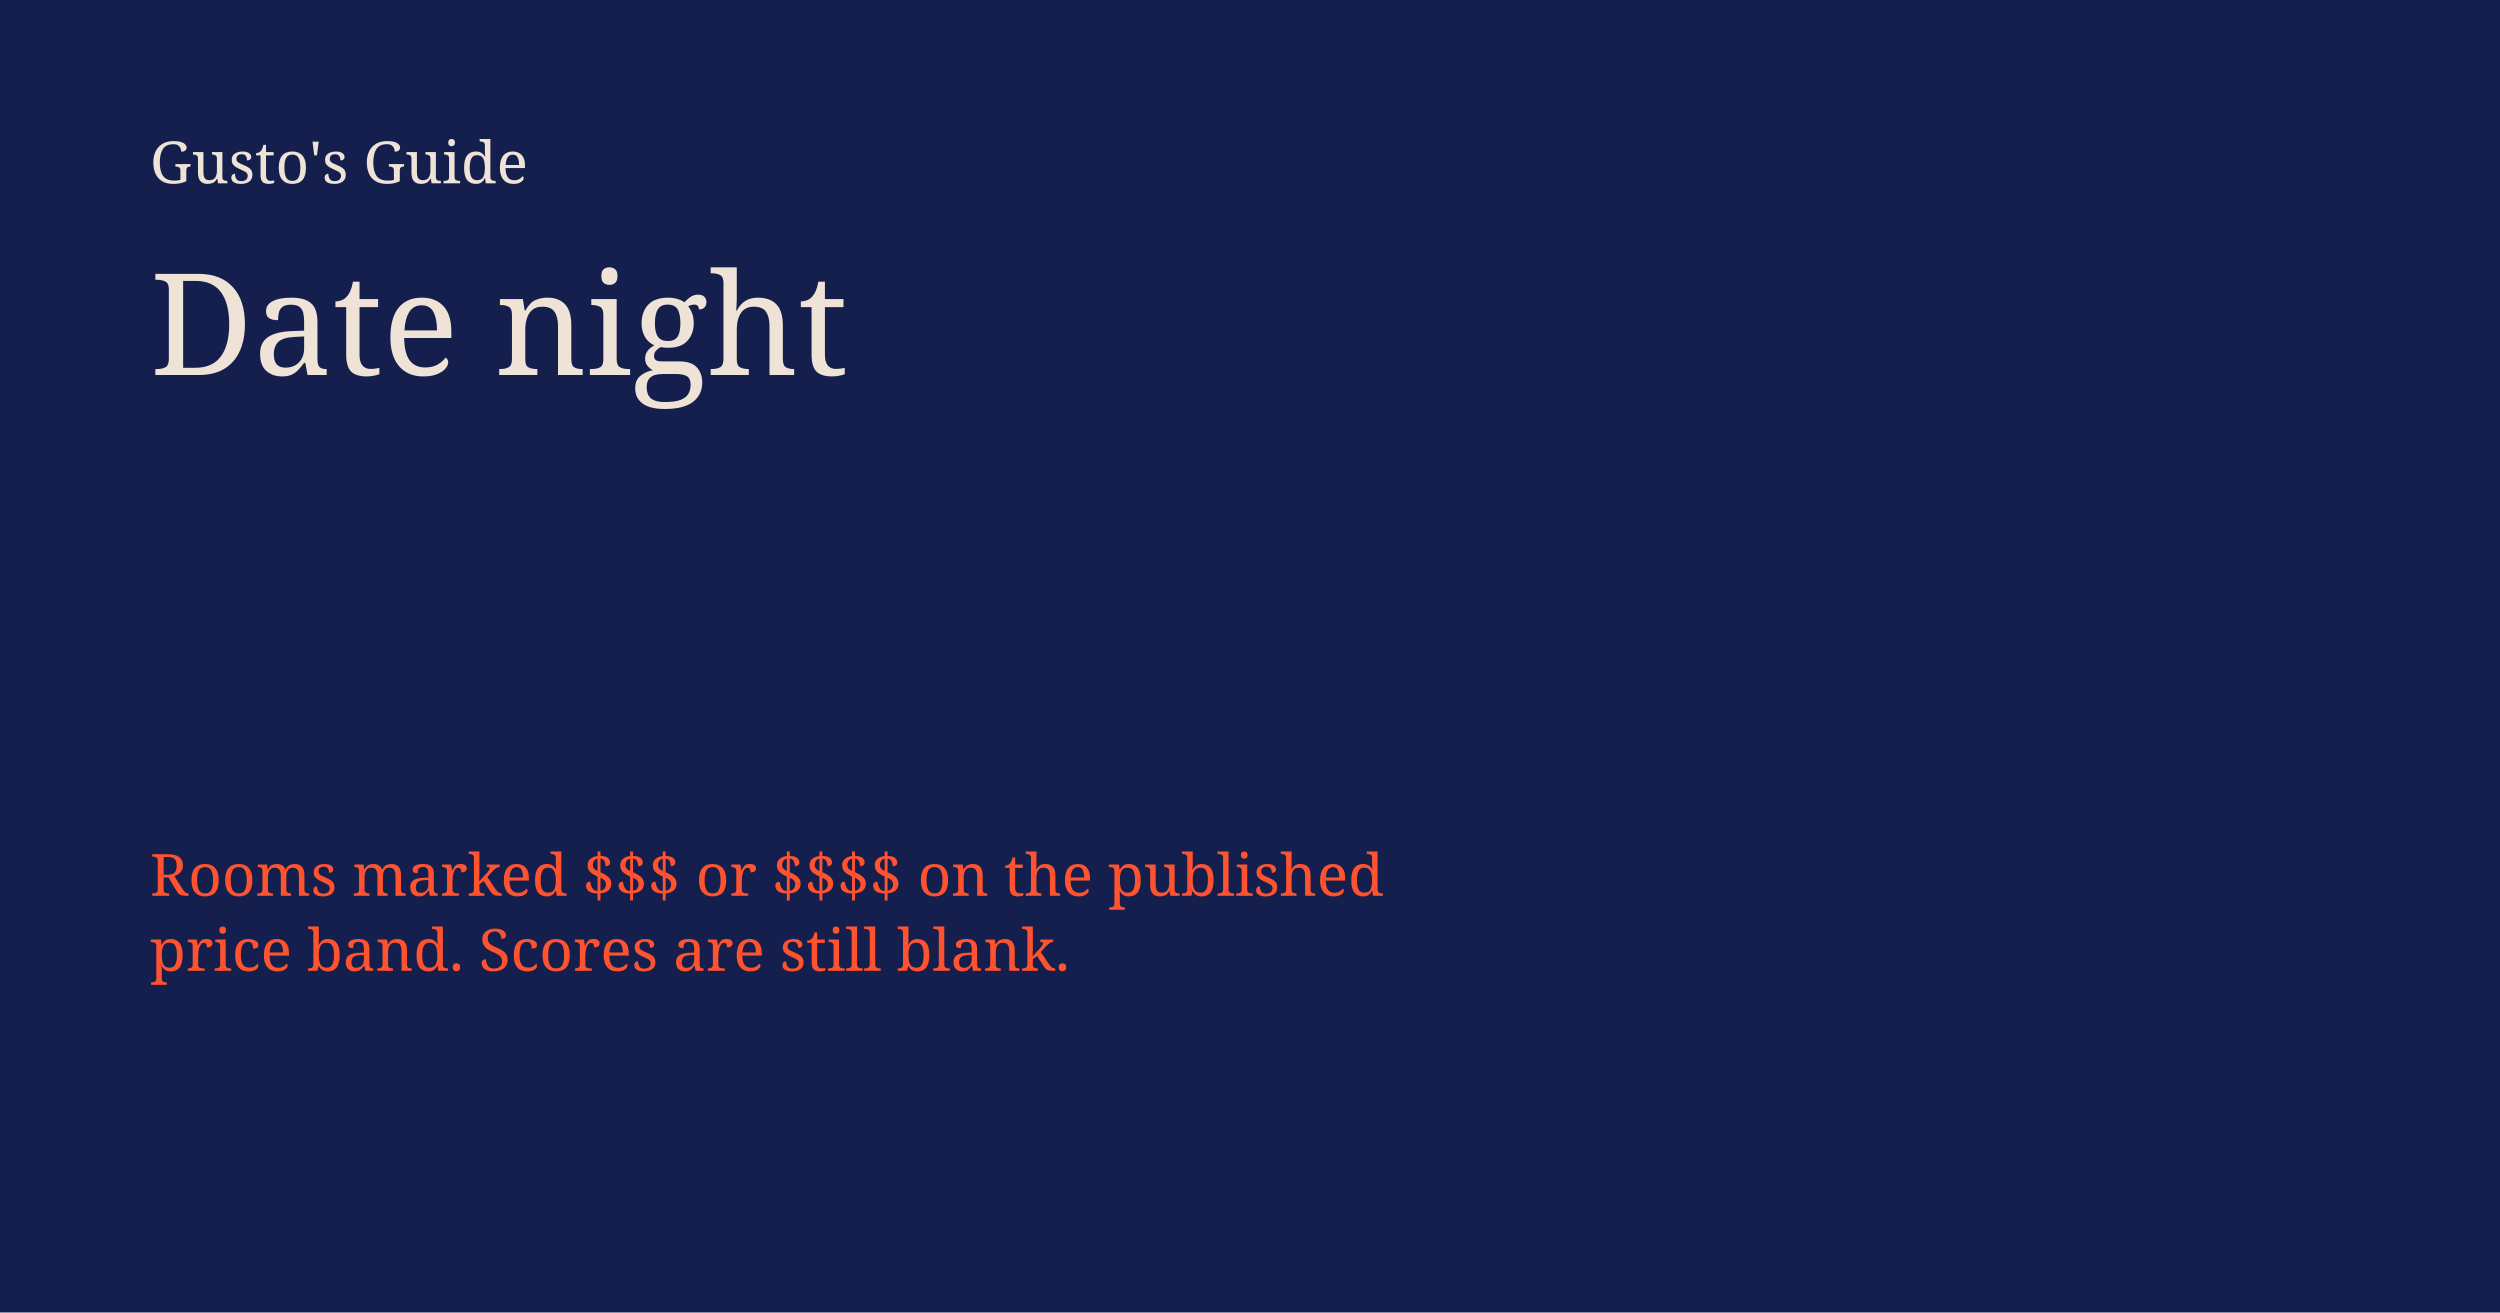
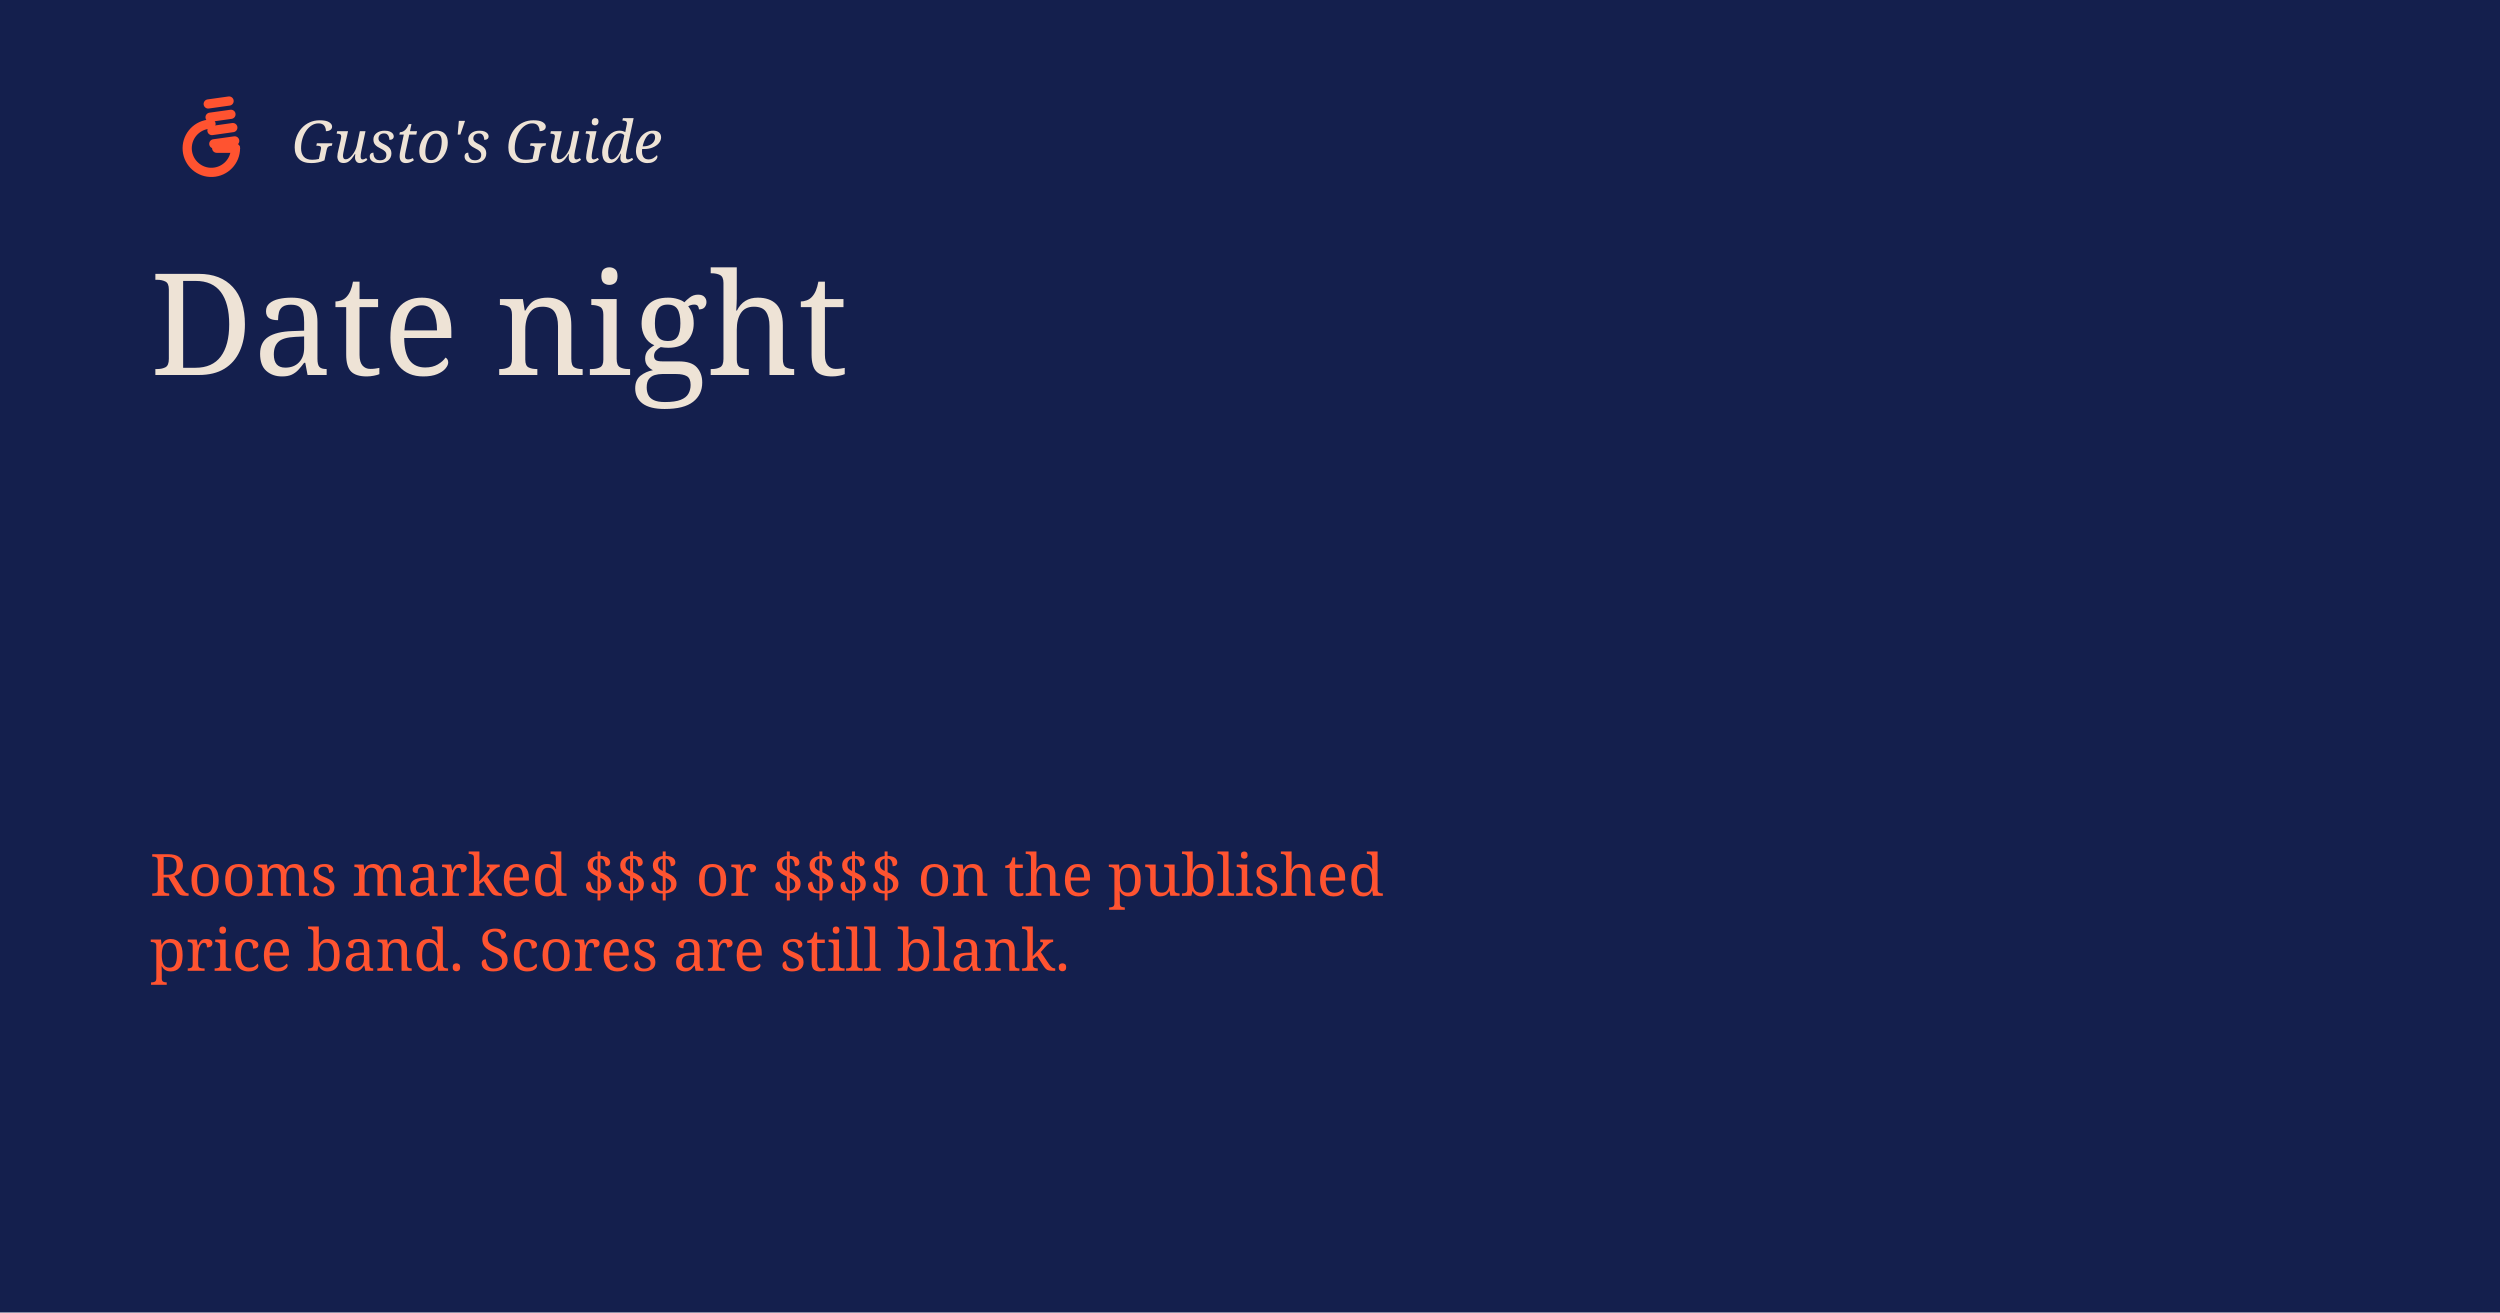
<svg xmlns="http://www.w3.org/2000/svg" width="1200" height="630" viewBox="0 0 1200 630">
  <rect width="1200" height="630" fill="#141F4D" />
-   <text x="72" y="88" fill="#EEE3D6" font-family="Georgia, serif" font-size="28">Gusto's Guide</text>
+   <g transform="translate(72 36) scale(0.92)">
+     <g transform="translate(9.6 -0.99)" fill="none" stroke="#FF5330" stroke-width="4.8" stroke-linecap="round" stroke-linejoin="round">
+       <path d="M 35 39.2 A 12.6 12.6 0 1 1 20.65 26.72 L 22.23 26.5" />
+       <path d="M 35 39.2 L 25.2 39.2" />
+       <path d="M 20.77 16.1 L 31.66 14.57 M 21.74 23.03 L 32.64 21.5 M 22.72 29.97 L 33.61 28.43 M 23.69 36.9 L 34.59 35.37" />
+     </g>
+   </g>
+   <text x="140" y="78" fill="#EEE3D6" font-family="Georgia, serif" font-size="28" font-style="italic">Gusto's Guide</text>
  <text x="72" y="180" fill="#EEE3D6" font-family="Georgia, serif" font-size="68">Date night</text>
  <text x="72" y="430" fill="#FF5330" font-family="Georgia, serif" font-size="28">Rooms marked $$$ or $$$$ on the published</text>
  <text x="72" y="466" fill="#FF5330" font-family="Georgia, serif" font-size="28">price band. Scores are still blank.</text>
</svg>
